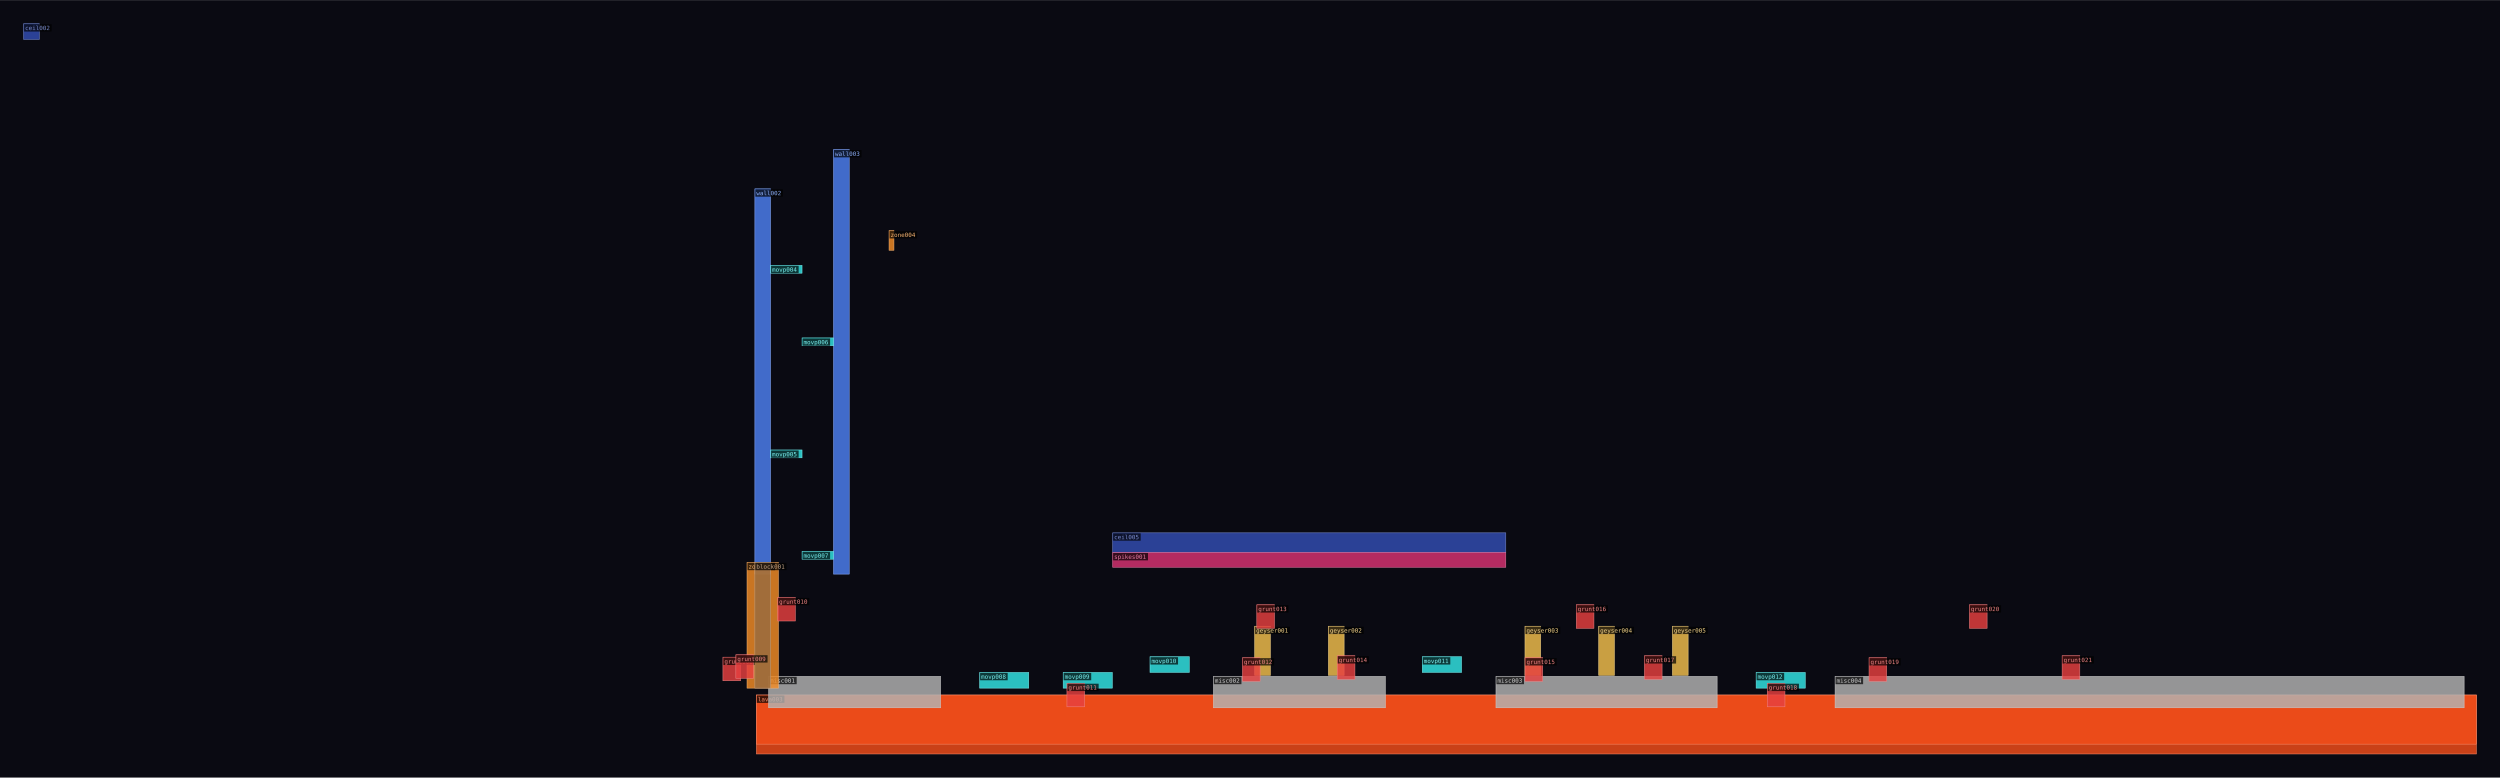
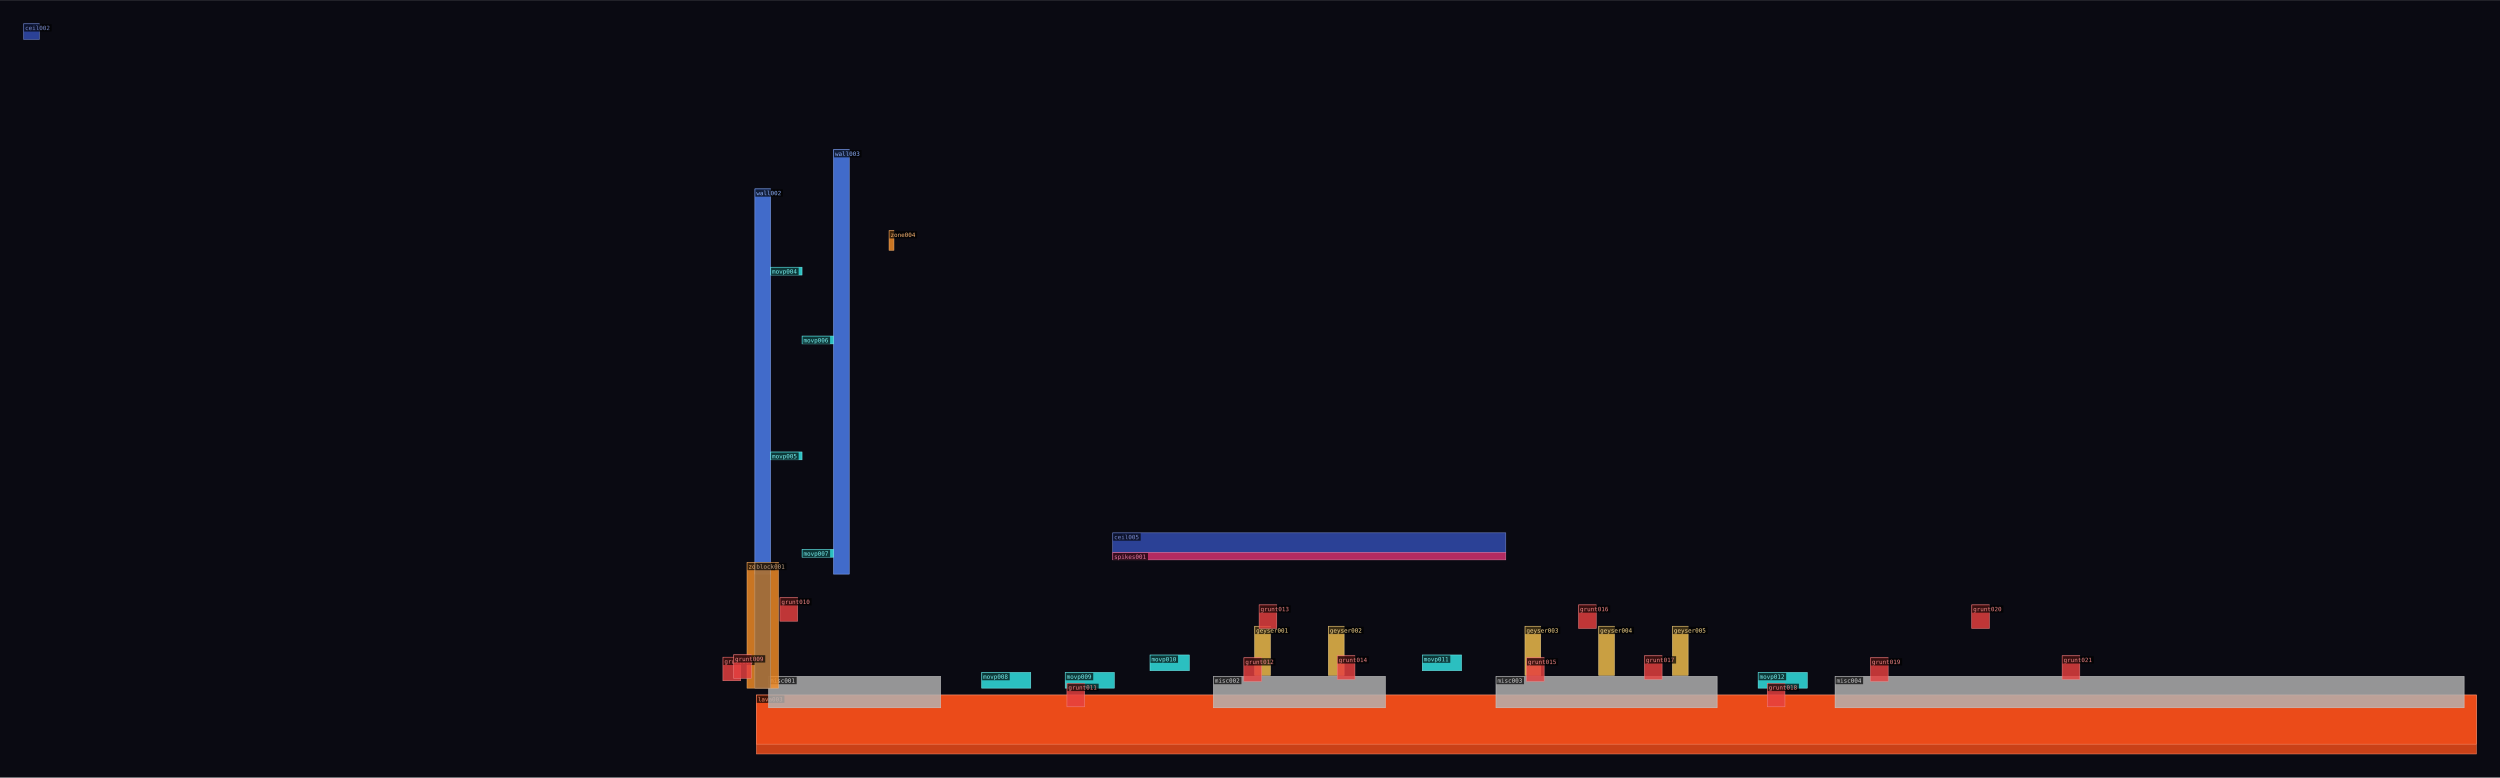
<svg xmlns="http://www.w3.org/2000/svg" viewBox="-128 -128 10174 3164" width="2800" height="871" font-family="monospace">
  <rect x="-128" y="-128" width="10174" height="3164" fill="#0a0a12" />
  <rect x="2950" y="2700" width="7000" height="240" fill="#f24d1a" fill-opacity="0.82" stroke="#f78b6a" stroke-width="2" />
  <rect x="2952" y="2702" width="112.16" height="30" fill="#000000" fill-opacity="0.7" />
  <text x="2956" y="2726" font-size="24" fill="#f78b6a">lava004</text>
  <rect x="2950" y="2700" width="7000" height="200" fill="#f24d1a" fill-opacity="0.82" stroke="#f78b6a" stroke-width="2" />
  <rect x="2952" y="2702" width="112.16" height="30" fill="#000000" fill-opacity="0.7" />
  <text x="2956" y="2726" font-size="24" fill="#f78b6a">lava003</text>
  <rect x="7340" y="2624" width="2560" height="128" fill="#b3b3b3" fill-opacity="0.82" stroke="#cdcdcd" stroke-width="2" />
  <rect x="7342" y="2626" width="112.16" height="30" fill="#000000" fill-opacity="0.7" />
  <text x="7346" y="2650" font-size="24" fill="#cdcdcd">misc004</text>
  <rect x="4400" y="2040" width="1600" height="80" fill="#334db3" fill-opacity="0.82" stroke="#7a8bcd" stroke-width="2" />
  <rect x="4402" y="2042" width="112.16" height="30" fill="#000000" fill-opacity="0.7" />
  <text x="4406" y="2066" font-size="24" fill="#7a8bcd">ceil005</text>
  <rect x="5960" y="2624" width="900" height="128" fill="#b3b3b3" fill-opacity="0.82" stroke="#cdcdcd" stroke-width="2" />
  <rect x="5962" y="2626" width="112.16" height="30" fill="#000000" fill-opacity="0.7" />
  <text x="5966" y="2650" font-size="24" fill="#cdcdcd">misc003</text>
  <rect x="3264" y="480" width="64" height="1728" fill="#4d80f2" fill-opacity="0.82" stroke="#8bacf7" stroke-width="2" />
  <rect x="3266" y="482" width="112.16" height="30" fill="#000000" fill-opacity="0.7" />
  <text x="3270" y="506" font-size="24" fill="#8bacf7">wall003</text>
  <rect x="2944" y="640" width="64" height="1568" fill="#4d80f2" fill-opacity="0.82" stroke="#8bacf7" stroke-width="2" />
  <rect x="2946" y="642" width="112.16" height="30" fill="#000000" fill-opacity="0.7" />
  <text x="2950" y="666" font-size="24" fill="#8bacf7">wall002</text>
-   <rect x="4400" y="2120" width="1600" height="60" fill="#d93373" fill-opacity="0.82" stroke="#e67aa4" stroke-width="2" />
-   <rect x="4402" y="2122" width="141.92" height="30" fill="#000000" fill-opacity="0.7" />
-   <text x="4406" y="2146" font-size="24" fill="#e67aa4">spikes001</text>
  <rect x="4810" y="2624" width="700" height="128" fill="#b3b3b3" fill-opacity="0.82" stroke="#cdcdcd" stroke-width="2" />
  <rect x="4812" y="2626" width="112.16" height="30" fill="#000000" fill-opacity="0.7" />
  <text x="4816" y="2650" font-size="24" fill="#cdcdcd">misc002</text>
  <rect x="3000" y="2624" width="700" height="128" fill="#b3b3b3" fill-opacity="0.82" stroke="#cdcdcd" stroke-width="2" />
  <rect x="3002" y="2626" width="112.16" height="30" fill="#000000" fill-opacity="0.7" />
  <text x="3006" y="2650" font-size="24" fill="#cdcdcd">misc001</text>
  <rect x="2912" y="2160" width="128" height="512" fill="#f28c26" fill-opacity="0.82" stroke="#f7b472" stroke-width="2" />
  <rect x="2914" y="2162" width="112.16" height="30" fill="#000000" fill-opacity="0.7" />
  <text x="2918" y="2186" font-size="24" fill="#f7b472">zone003</text>
+   <rect x="4400" y="2120" width="1600" height="30" fill="#d93373" fill-opacity="0.82" stroke="#e67aa4" stroke-width="2" />
+   <rect x="4402" y="2122" width="141.92" height="30" fill="#000000" fill-opacity="0.7" />
+   <text x="4406" y="2146" font-size="24" fill="#e67aa4">spikes001</text>
  <rect x="2944" y="2160" width="64" height="512" fill="#996b40" fill-opacity="0.82" stroke="#bd9f83" stroke-width="2" />
  <rect x="2946" y="2162" width="127.04" height="30" fill="#000000" fill-opacity="0.7" />
  <text x="2950" y="2186" font-size="24" fill="#bd9f83">block001</text>
  <rect x="4978" y="2420" width="64" height="200" fill="#f2bf4d" fill-opacity="0.82" stroke="#f7d68b" stroke-width="2" />
  <rect x="4980" y="2422" width="141.92" height="30" fill="#000000" fill-opacity="0.7" />
  <text x="4984" y="2446" font-size="24" fill="#f7d68b">geyser001</text>
  <rect x="5278" y="2420" width="64" height="200" fill="#f2bf4d" fill-opacity="0.82" stroke="#f7d68b" stroke-width="2" />
  <rect x="5280" y="2422" width="141.92" height="30" fill="#000000" fill-opacity="0.7" />
  <text x="5284" y="2446" font-size="24" fill="#f7d68b">geyser002</text>
  <rect x="6078" y="2420" width="64" height="200" fill="#f2bf4d" fill-opacity="0.82" stroke="#f7d68b" stroke-width="2" />
  <rect x="6080" y="2422" width="141.92" height="30" fill="#000000" fill-opacity="0.7" />
  <text x="6084" y="2446" font-size="24" fill="#f7d68b">geyser003</text>
  <rect x="6378" y="2420" width="64" height="200" fill="#f2bf4d" fill-opacity="0.82" stroke="#f7d68b" stroke-width="2" />
  <rect x="6380" y="2422" width="141.92" height="30" fill="#000000" fill-opacity="0.7" />
  <text x="6384" y="2446" font-size="24" fill="#f7d68b">geyser004</text>
  <rect x="6678" y="2420" width="64" height="200" fill="#f2bf4d" fill-opacity="0.82" stroke="#f7d68b" stroke-width="2" />
  <rect x="6680" y="2422" width="141.92" height="30" fill="#000000" fill-opacity="0.7" />
  <text x="6684" y="2446" font-size="24" fill="#f7d68b">geyser005</text>
-   <rect x="7018.66" y="2608" width="200" height="64" fill="#33e6e6" fill-opacity="0.82" stroke="#7aeeee" stroke-width="2" />
-   <rect x="7020.66" y="2610" width="112.16" height="30" fill="#000000" fill-opacity="0.7" />
-   <text x="7024.66" y="2634" font-size="24" fill="#7aeeee">movp012</text>
-   <rect x="4198.66" y="2608" width="200" height="64" fill="#33e6e6" fill-opacity="0.82" stroke="#7aeeee" stroke-width="2" />
-   <rect x="4200.66" y="2610" width="112.16" height="30" fill="#000000" fill-opacity="0.7" />
-   <text x="4204.66" y="2634" font-size="24" fill="#7aeeee">movp009</text>
-   <rect x="3858.67" y="2608" width="200" height="64" fill="#33e6e6" fill-opacity="0.82" stroke="#7aeeee" stroke-width="2" />
-   <rect x="3860.67" y="2610" width="112.16" height="30" fill="#000000" fill-opacity="0.7" />
-   <text x="3864.67" y="2634" font-size="24" fill="#7aeeee">movp008</text>
-   <rect x="4552" y="2544" width="160" height="64" fill="#33e6e6" fill-opacity="0.82" stroke="#7aeeee" stroke-width="2" />
-   <rect x="4554" y="2546" width="112.16" height="30" fill="#000000" fill-opacity="0.7" />
-   <text x="4558" y="2570" font-size="24" fill="#7aeeee">movp010</text>
-   <rect x="5660" y="2544" width="160" height="64" fill="#33e6e6" fill-opacity="0.82" stroke="#7aeeee" stroke-width="2" />
-   <rect x="5662" y="2546" width="112.16" height="30" fill="#000000" fill-opacity="0.7" />
-   <text x="5666" y="2570" font-size="24" fill="#7aeeee">movp011</text>
+   <rect x="7026.83" y="2608" width="200" height="64" fill="#33e6e6" fill-opacity="0.82" stroke="#7aeeee" stroke-width="2" />
+   <rect x="7028.83" y="2610" width="112.16" height="30" fill="#000000" fill-opacity="0.7" />
+   <text x="7032.83" y="2634" font-size="24" fill="#7aeeee">movp012</text>
+   <rect x="4206.83" y="2608" width="200" height="64" fill="#33e6e6" fill-opacity="0.82" stroke="#7aeeee" stroke-width="2" />
+   <rect x="4208.83" y="2610" width="112.16" height="30" fill="#000000" fill-opacity="0.7" />
+   <text x="4212.83" y="2634" font-size="24" fill="#7aeeee">movp009</text>
+   <rect x="3866.84" y="2608" width="200" height="64" fill="#33e6e6" fill-opacity="0.82" stroke="#7aeeee" stroke-width="2" />
+   <rect x="3868.84" y="2610" width="112.16" height="30" fill="#000000" fill-opacity="0.7" />
+   <text x="3872.84" y="2634" font-size="24" fill="#7aeeee">movp008</text>
+   <rect x="4552" y="2537" width="160" height="64" fill="#33e6e6" fill-opacity="0.82" stroke="#7aeeee" stroke-width="2" />
+   <rect x="4554" y="2539" width="112.16" height="30" fill="#000000" fill-opacity="0.7" />
+   <text x="4558" y="2563" font-size="24" fill="#7aeeee">movp010</text>
+   <rect x="5660" y="2537" width="160" height="64" fill="#33e6e6" fill-opacity="0.82" stroke="#7aeeee" stroke-width="2" />
+   <rect x="5662" y="2539" width="112.16" height="30" fill="#000000" fill-opacity="0.7" />
+   <text x="5666" y="2563" font-size="24" fill="#7aeeee">movp011</text>
  <rect x="8264" y="2539.94" width="72" height="96" fill="#e64040" fill-opacity="0.82" stroke="#ee8383" stroke-width="2" />
  <rect x="8266" y="2541.94" width="127.04" height="30" fill="#000000" fill-opacity="0.7" />
  <text x="8270" y="2565.94" font-size="24" fill="#ee8383">grunt021</text>
  <rect x="6564" y="2539.99" width="72" height="96" fill="#e64040" fill-opacity="0.82" stroke="#ee8383" stroke-width="2" />
  <rect x="6566" y="2541.99" width="127.04" height="30" fill="#000000" fill-opacity="0.7" />
  <text x="6570" y="2565.99" font-size="24" fill="#ee8383">grunt017</text>
  <rect x="5314" y="2539.94" width="72" height="96" fill="#e64040" fill-opacity="0.82" stroke="#ee8383" stroke-width="2" />
  <rect x="5316" y="2541.94" width="127.04" height="30" fill="#000000" fill-opacity="0.7" />
  <text x="5320" y="2565.94" font-size="24" fill="#ee8383">grunt014</text>
-   <rect x="7478.17" y="2547.93" width="72" height="96" fill="#e64040" fill-opacity="0.82" stroke="#ee8383" stroke-width="2" />
-   <rect x="7480.17" y="2549.93" width="127.04" height="30" fill="#000000" fill-opacity="0.7" />
-   <text x="7484.17" y="2573.93" font-size="24" fill="#ee8383">grunt019</text>
-   <rect x="6078.17" y="2547.93" width="72" height="96" fill="#e64040" fill-opacity="0.82" stroke="#ee8383" stroke-width="2" />
-   <rect x="6080.17" y="2549.93" width="127.04" height="30" fill="#000000" fill-opacity="0.7" />
-   <text x="6084.17" y="2573.93" font-size="24" fill="#ee8383">grunt015</text>
-   <rect x="4986.67" y="2332.5" width="72" height="96" fill="#e64040" fill-opacity="0.82" stroke="#ee8383" stroke-width="2" />
-   <rect x="4988.67" y="2334.5" width="127.04" height="30" fill="#000000" fill-opacity="0.7" />
-   <text x="4992.67" y="2358.5" font-size="24" fill="#ee8383">grunt013</text>
-   <rect x="6286.67" y="2332.5" width="72" height="96" fill="#e64040" fill-opacity="0.82" stroke="#ee8383" stroke-width="2" />
-   <rect x="6288.67" y="2334.5" width="127.04" height="30" fill="#000000" fill-opacity="0.7" />
-   <text x="6292.67" y="2358.5" font-size="24" fill="#ee8383">grunt016</text>
-   <rect x="7886.67" y="2332.5" width="72" height="96" fill="#e64040" fill-opacity="0.82" stroke="#ee8383" stroke-width="2" />
-   <rect x="7888.67" y="2334.5" width="127.04" height="30" fill="#000000" fill-opacity="0.7" />
-   <text x="7892.67" y="2358.5" font-size="24" fill="#ee8383">grunt020</text>
+   <rect x="7484" y="2547.93" width="72" height="96" fill="#e64040" fill-opacity="0.82" stroke="#ee8383" stroke-width="2" />
+   <rect x="7486" y="2549.93" width="127.04" height="30" fill="#000000" fill-opacity="0.7" />
+   <text x="7490" y="2573.93" font-size="24" fill="#ee8383">grunt019</text>
+   <rect x="6084" y="2547.93" width="72" height="96" fill="#e64040" fill-opacity="0.82" stroke="#ee8383" stroke-width="2" />
+   <rect x="6086" y="2549.93" width="127.04" height="30" fill="#000000" fill-opacity="0.7" />
+   <text x="6090" y="2573.93" font-size="24" fill="#ee8383">grunt015</text>
+   <rect x="4996" y="2332.95" width="72" height="96" fill="#e64040" fill-opacity="0.82" stroke="#ee8383" stroke-width="2" />
+   <rect x="4998" y="2334.95" width="127.04" height="30" fill="#000000" fill-opacity="0.7" />
+   <text x="5002" y="2358.95" font-size="24" fill="#ee8383">grunt013</text>
+   <rect x="6296" y="2332.95" width="72" height="96" fill="#e64040" fill-opacity="0.82" stroke="#ee8383" stroke-width="2" />
+   <rect x="6298" y="2334.95" width="127.04" height="30" fill="#000000" fill-opacity="0.7" />
+   <text x="6302" y="2358.95" font-size="24" fill="#ee8383">grunt016</text>
+   <rect x="7896" y="2332.95" width="72" height="96" fill="#e64040" fill-opacity="0.82" stroke="#ee8383" stroke-width="2" />
+   <rect x="7898" y="2334.95" width="127.04" height="30" fill="#000000" fill-opacity="0.7" />
+   <text x="7902" y="2358.95" font-size="24" fill="#ee8383">grunt020</text>
  <rect x="4214" y="2652" width="72" height="96" fill="#e64040" fill-opacity="0.82" stroke="#ee8383" stroke-width="2" />
  <rect x="4216" y="2654" width="127.04" height="30" fill="#000000" fill-opacity="0.7" />
  <text x="4220" y="2678" font-size="24" fill="#ee8383">grunt011</text>
  <rect x="7064" y="2652" width="72" height="96" fill="#e64040" fill-opacity="0.82" stroke="#ee8383" stroke-width="2" />
  <rect x="7066" y="2654" width="127.04" height="30" fill="#000000" fill-opacity="0.7" />
  <text x="7070" y="2678" font-size="24" fill="#ee8383">grunt018</text>
-   <rect x="4928.17" y="2547.93" width="72" height="96" fill="#e64040" fill-opacity="0.82" stroke="#ee8383" stroke-width="2" />
-   <rect x="4930.17" y="2549.93" width="127.04" height="30" fill="#000000" fill-opacity="0.7" />
-   <text x="4934.17" y="2573.93" font-size="24" fill="#ee8383">grunt012</text>
-   <rect x="3036.67" y="2302.83" width="72" height="96" fill="#e64040" fill-opacity="0.82" stroke="#ee8383" stroke-width="2" />
-   <rect x="3038.67" y="2304.83" width="127.04" height="30" fill="#000000" fill-opacity="0.7" />
-   <text x="3042.67" y="2328.83" font-size="24" fill="#ee8383">grunt010</text>
+   <rect x="4934" y="2547.93" width="72" height="96" fill="#e64040" fill-opacity="0.82" stroke="#ee8383" stroke-width="2" />
+   <rect x="4936" y="2549.93" width="127.04" height="30" fill="#000000" fill-opacity="0.7" />
+   <text x="4940" y="2573.93" font-size="24" fill="#ee8383">grunt012</text>
+   <rect x="3046" y="2303.58" width="72" height="96" fill="#e64040" fill-opacity="0.82" stroke="#ee8383" stroke-width="2" />
+   <rect x="3048" y="2305.58" width="127.04" height="30" fill="#000000" fill-opacity="0.7" />
+   <text x="3052" y="2329.58" font-size="24" fill="#ee8383">grunt010</text>
  <rect x="2814" y="2545.99" width="72" height="96" fill="#e64040" fill-opacity="0.82" stroke="#ee8383" stroke-width="2" />
  <rect x="2816" y="2547.99" width="127.04" height="30" fill="#000000" fill-opacity="0.7" />
  <text x="2820" y="2571.99" font-size="24" fill="#ee8383">grunt008</text>
-   <rect x="2866.59" y="2535.93" width="72" height="96" fill="#e64040" fill-opacity="0.82" stroke="#ee8383" stroke-width="2" />
-   <rect x="2868.59" y="2537.93" width="127.04" height="30" fill="#000000" fill-opacity="0.7" />
-   <text x="2872.59" y="2561.93" font-size="24" fill="#ee8383">grunt009</text>
+   <rect x="2857.26" y="2535.93" width="72" height="96" fill="#e64040" fill-opacity="0.82" stroke="#ee8383" stroke-width="2" />
+   <rect x="2859.26" y="2537.93" width="127.04" height="30" fill="#000000" fill-opacity="0.7" />
+   <text x="2863.26" y="2561.93" font-size="24" fill="#ee8383">grunt009</text>
  <rect x="-32" y="-32" width="64" height="64" fill="#334db3" fill-opacity="0.82" stroke="#7a8bcd" stroke-width="2" />
  <rect x="-30" y="-30" width="112.16" height="30" fill="#000000" fill-opacity="0.7" />
  <text x="-26" y="-6" font-size="24" fill="#7a8bcd">ceil002</text>
-   <rect x="3136" y="2115.33" width="128" height="32" fill="#33e6e6" fill-opacity="0.82" stroke="#7aeeee" stroke-width="2" />
-   <rect x="3138" y="2117.33" width="112.16" height="30" fill="#000000" fill-opacity="0.7" />
-   <text x="3142" y="2141.33" font-size="24" fill="#7aeeee">movp007</text>
-   <rect x="3008" y="1702.67" width="128" height="32" fill="#33e6e6" fill-opacity="0.82" stroke="#7aeeee" stroke-width="2" />
-   <rect x="3010" y="1704.67" width="112.16" height="30" fill="#000000" fill-opacity="0.7" />
-   <text x="3014" y="1728.67" font-size="24" fill="#7aeeee">movp005</text>
-   <rect x="3136" y="1246.67" width="128" height="32" fill="#33e6e6" fill-opacity="0.82" stroke="#7aeeee" stroke-width="2" />
-   <rect x="3138" y="1248.67" width="112.16" height="30" fill="#000000" fill-opacity="0.7" />
-   <text x="3142" y="1272.67" font-size="24" fill="#7aeeee">movp006</text>
-   <rect x="3008" y="951.33" width="128" height="32" fill="#33e6e6" fill-opacity="0.82" stroke="#7aeeee" stroke-width="2" />
-   <rect x="3010" y="953.33" width="112.16" height="30" fill="#000000" fill-opacity="0.7" />
-   <text x="3014" y="977.33" font-size="24" fill="#7aeeee">movp004</text>
+   <rect x="3136" y="2107.16" width="128" height="32" fill="#33e6e6" fill-opacity="0.82" stroke="#7aeeee" stroke-width="2" />
+   <rect x="3138" y="2109.16" width="112.16" height="30" fill="#000000" fill-opacity="0.7" />
+   <text x="3142" y="2133.16" font-size="24" fill="#7aeeee">movp007</text>
+   <rect x="3008" y="1710.83" width="128" height="32" fill="#33e6e6" fill-opacity="0.82" stroke="#7aeeee" stroke-width="2" />
+   <rect x="3010" y="1712.83" width="112.16" height="30" fill="#000000" fill-opacity="0.7" />
+   <text x="3014" y="1736.83" font-size="24" fill="#7aeeee">movp005</text>
+   <rect x="3136" y="1239.08" width="128" height="32" fill="#33e6e6" fill-opacity="0.82" stroke="#7aeeee" stroke-width="2" />
+   <rect x="3138" y="1241.08" width="112.16" height="30" fill="#000000" fill-opacity="0.7" />
+   <text x="3142" y="1265.08" font-size="24" fill="#7aeeee">movp006</text>
+   <rect x="3008" y="958.92" width="128" height="32" fill="#33e6e6" fill-opacity="0.82" stroke="#7aeeee" stroke-width="2" />
+   <rect x="3010" y="960.92" width="112.16" height="30" fill="#000000" fill-opacity="0.7" />
+   <text x="3014" y="984.92" font-size="24" fill="#7aeeee">movp004</text>
  <rect x="3490" y="810" width="20" height="80" fill="#f28c26" fill-opacity="0.82" stroke="#f7b472" stroke-width="2" />
  <rect x="3492" y="812" width="112.16" height="30" fill="#000000" fill-opacity="0.7" />
  <text x="3496" y="836" font-size="24" fill="#f7b472">zone004</text>
</svg>
